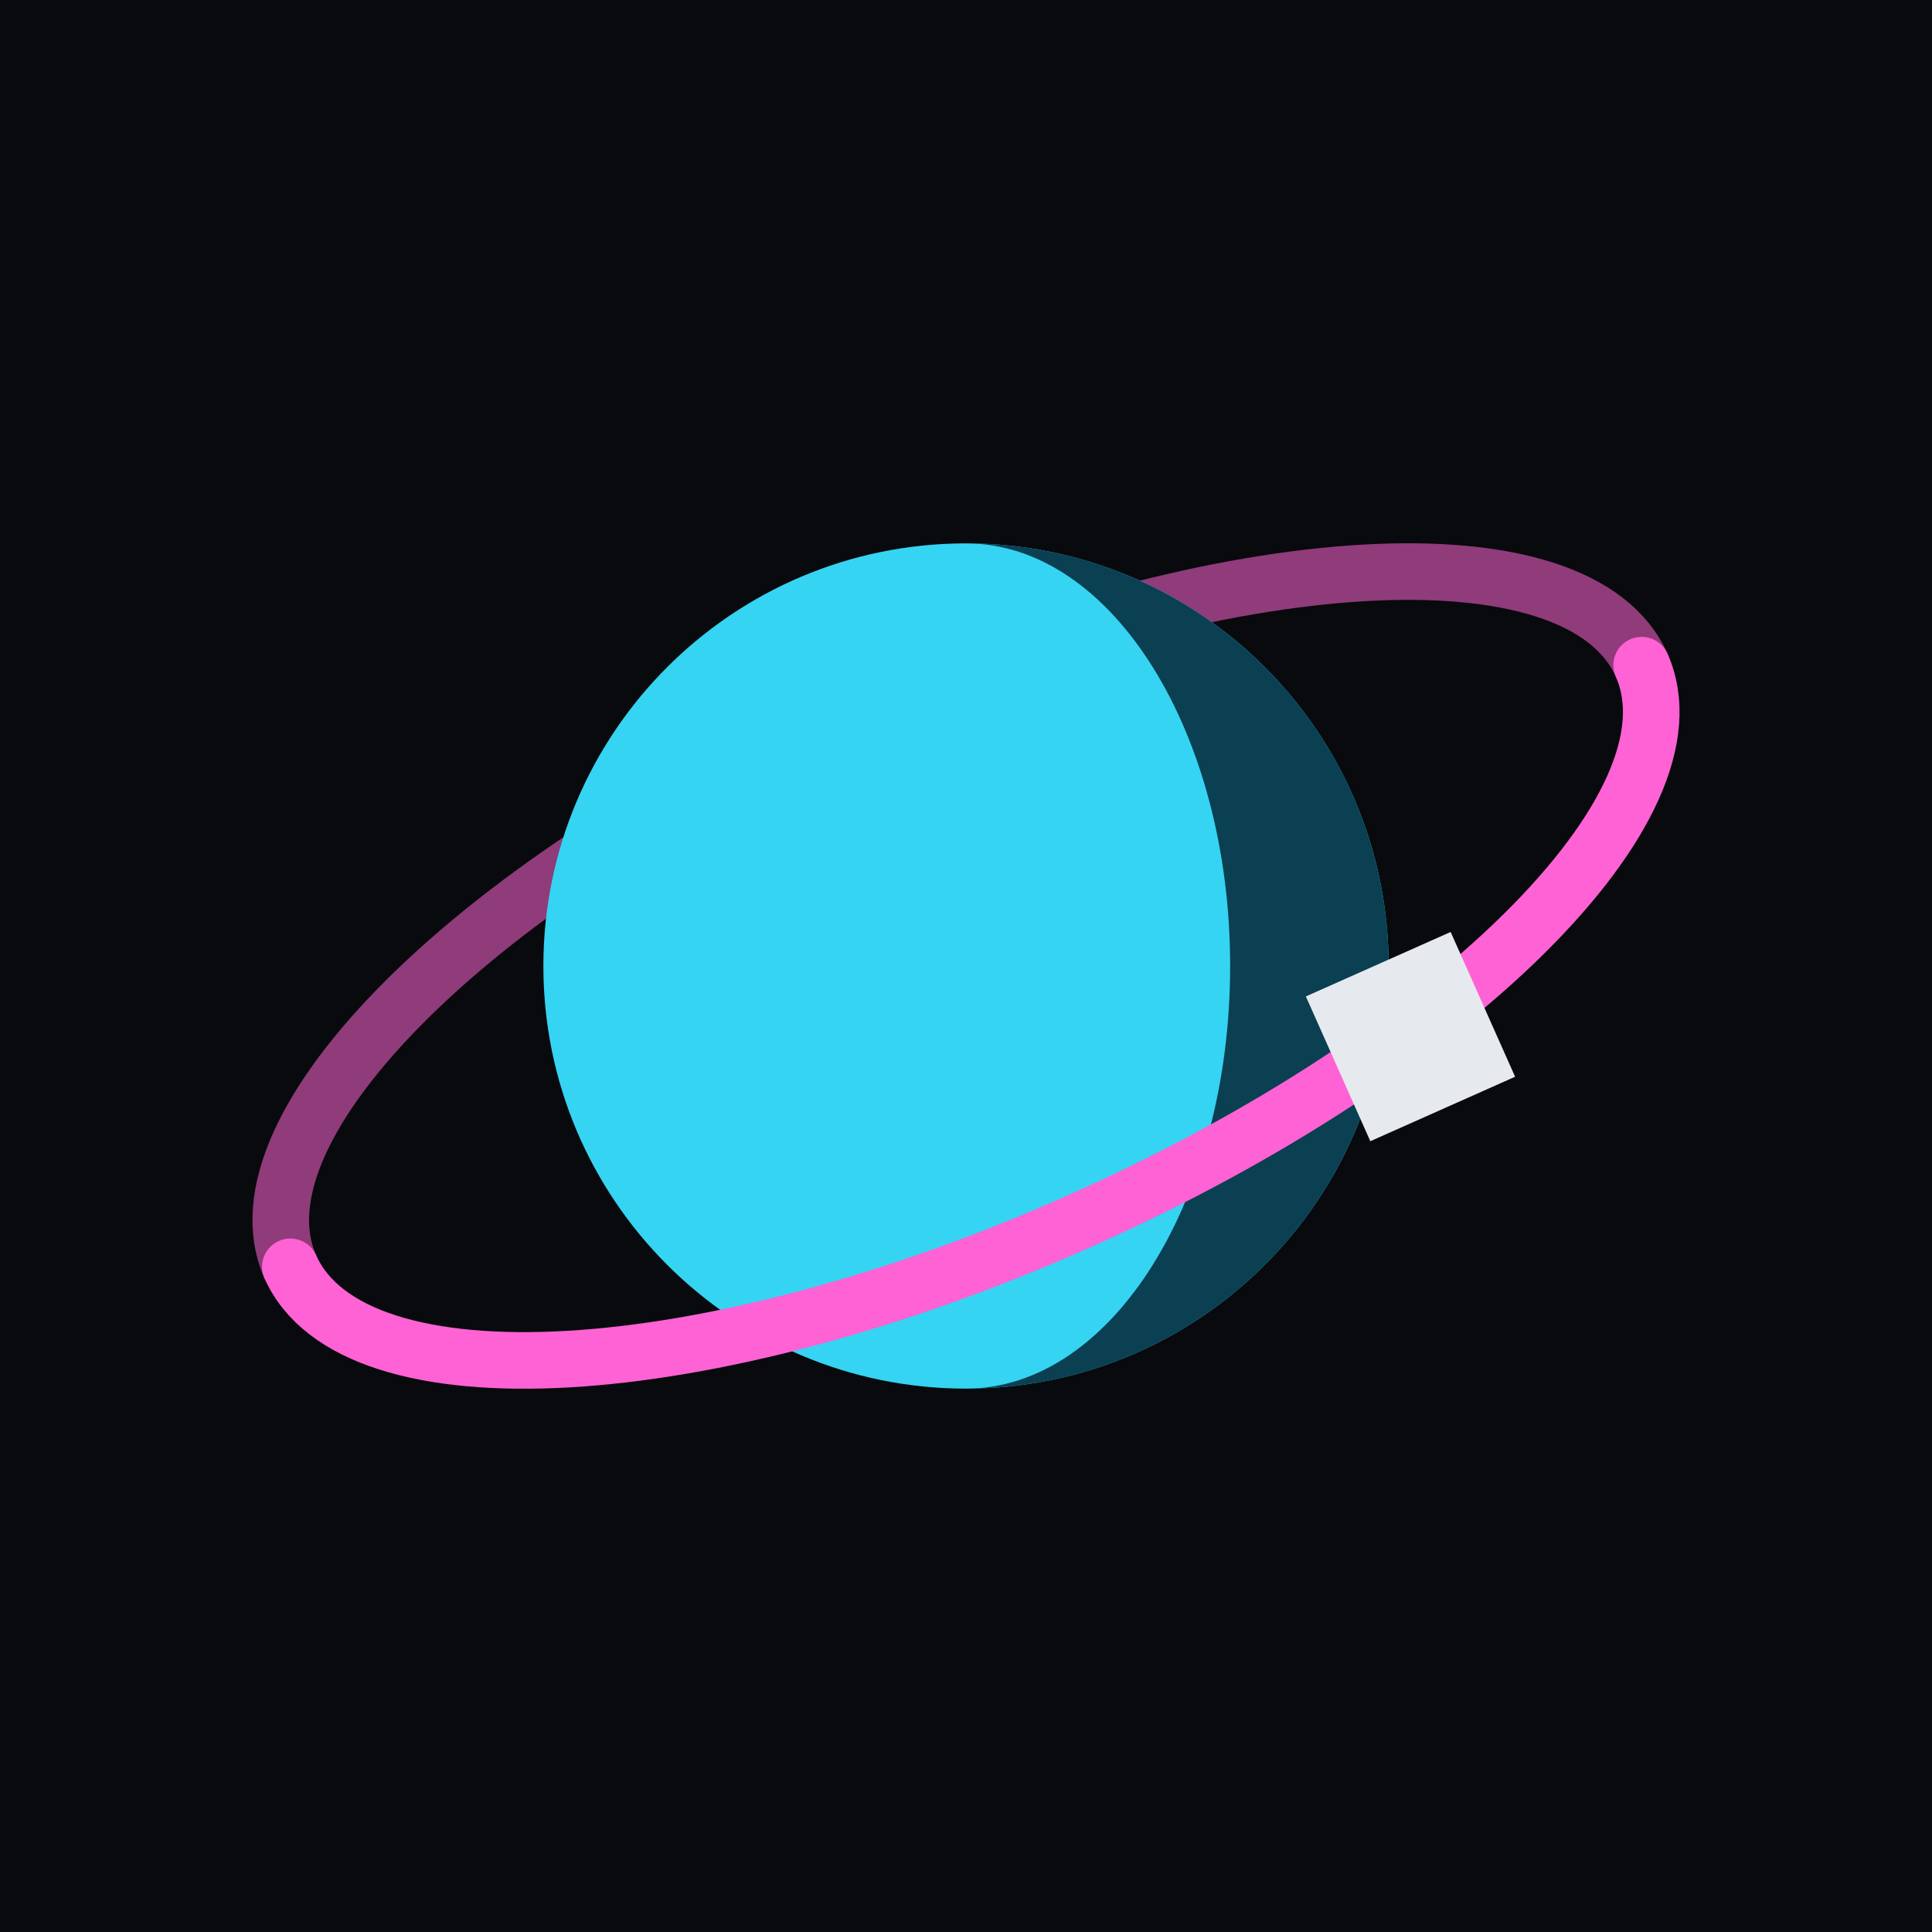
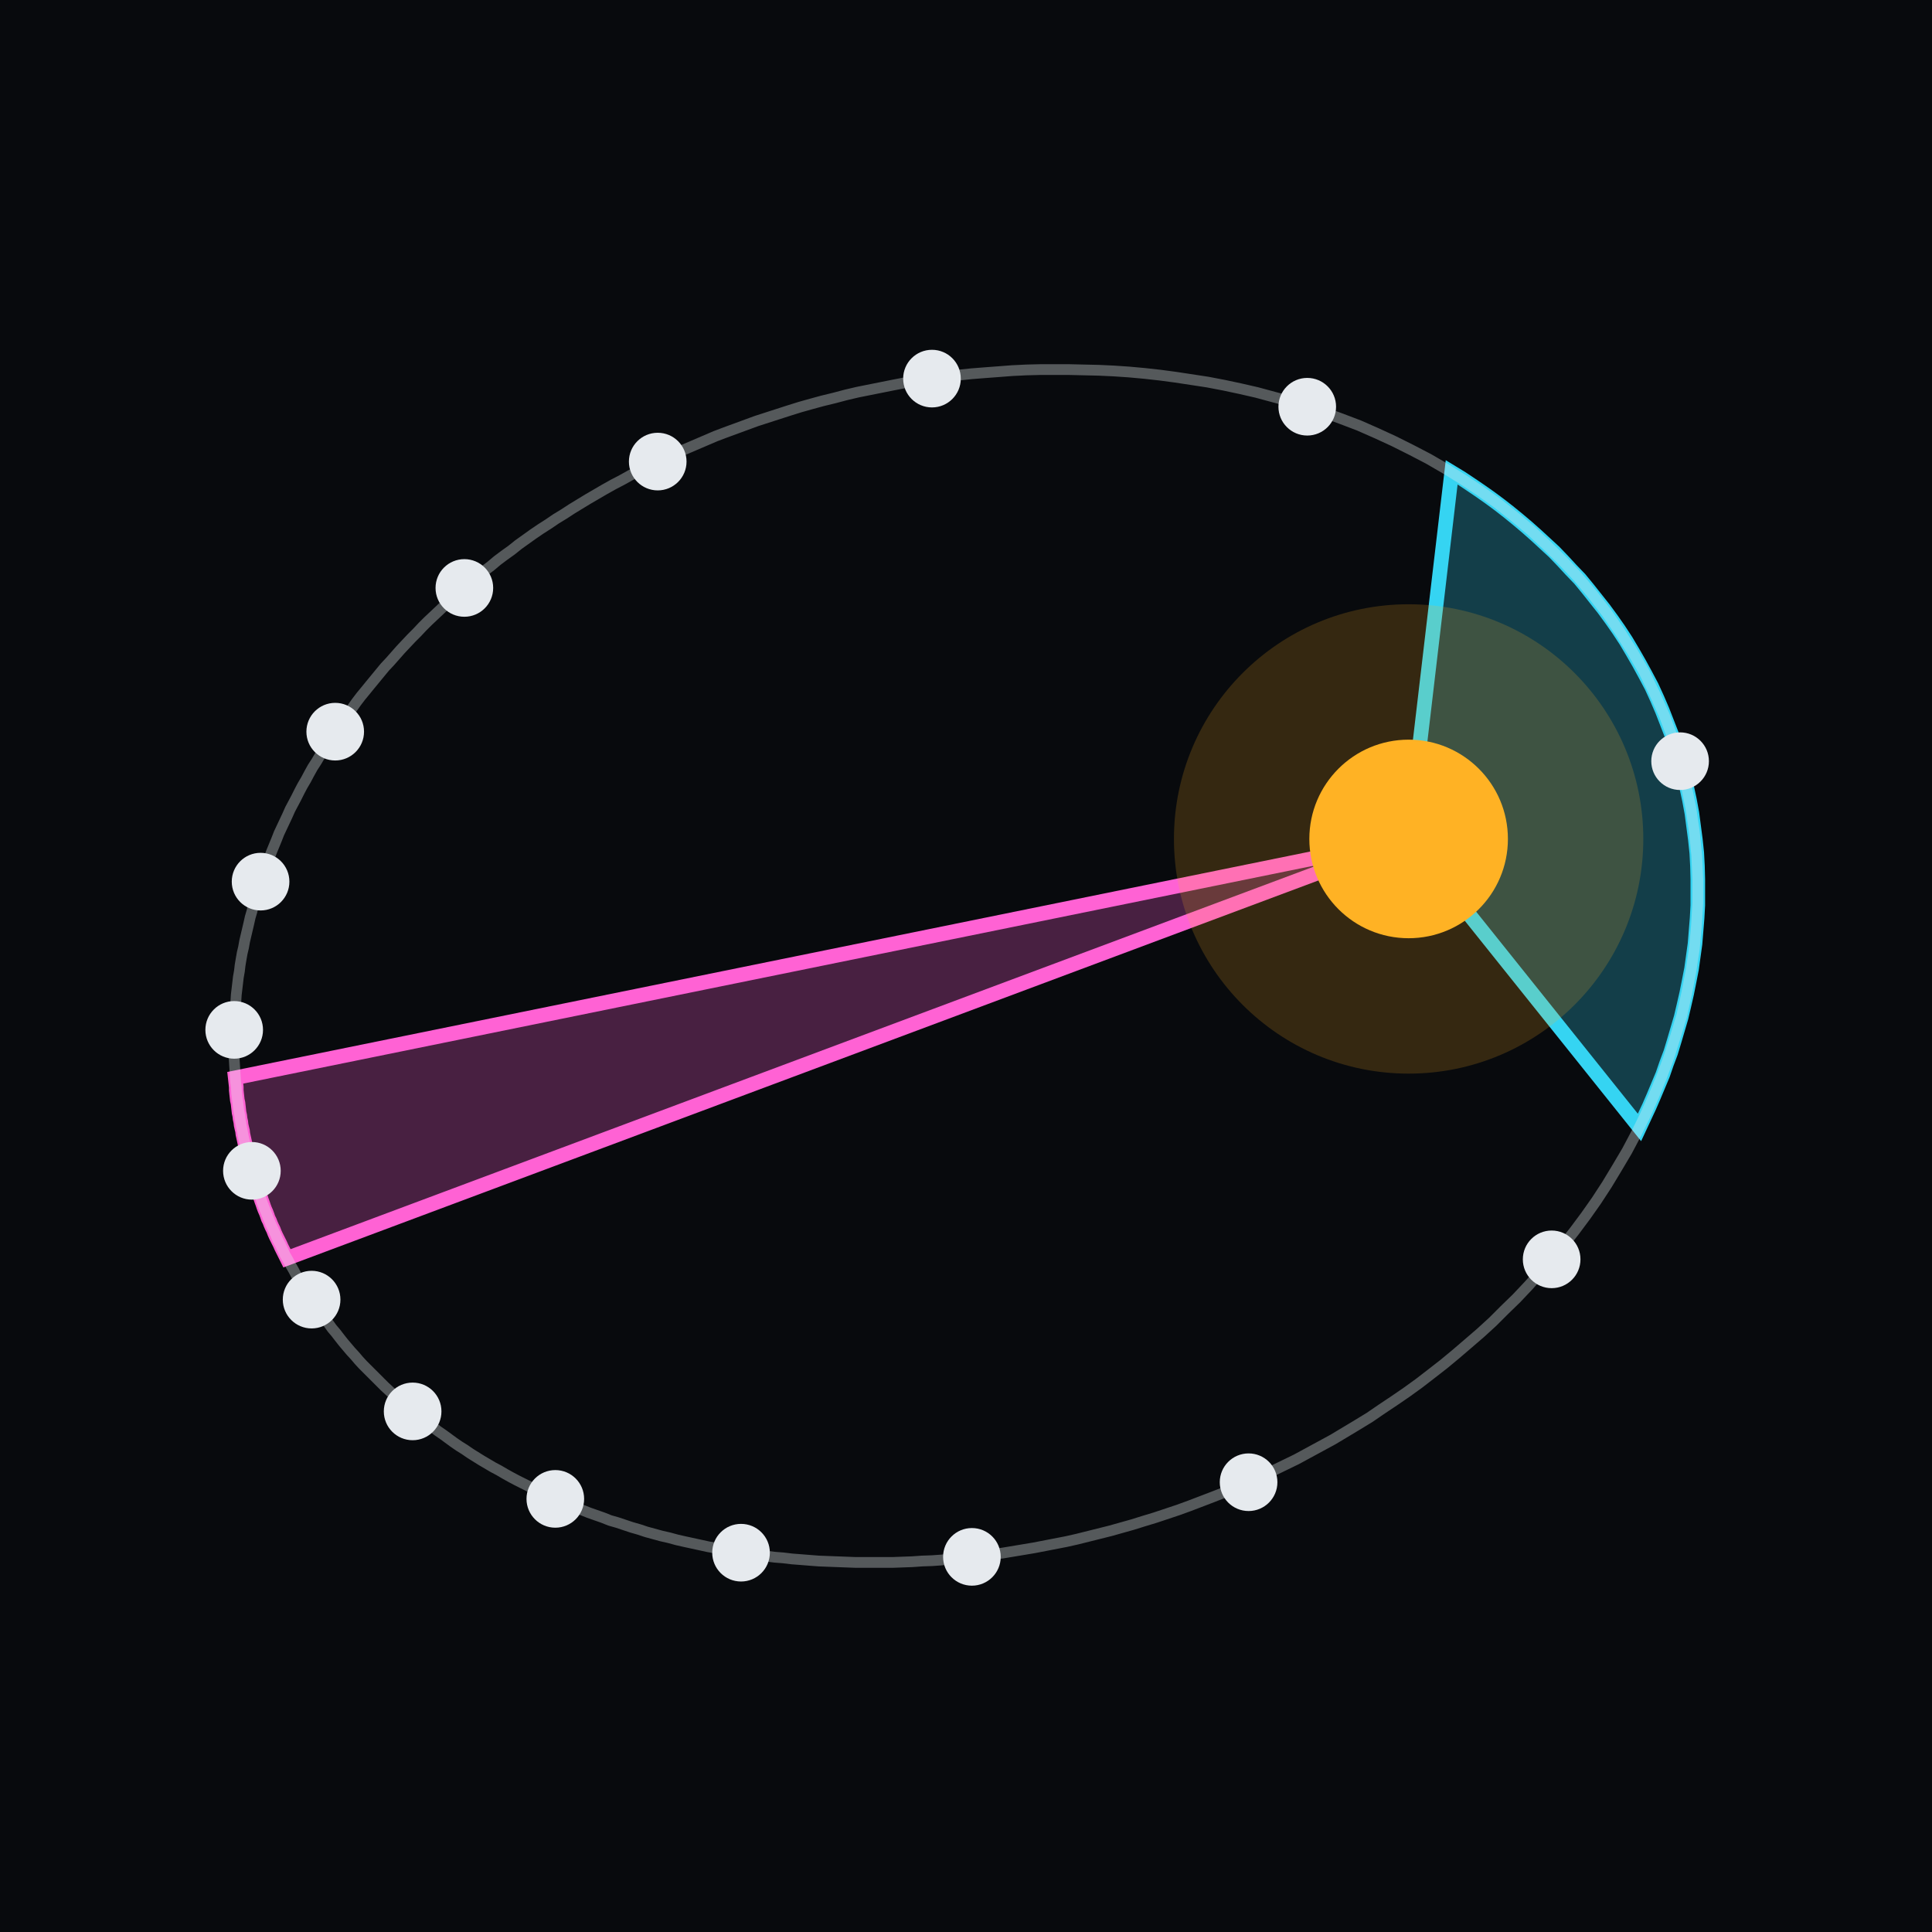
<svg xmlns="http://www.w3.org/2000/svg" viewBox="0 0 512 512" width="512" height="512">
-   <rect width="512" height="512" rx="0" fill="#080a0d" />
-   <g transform="translate(256 256) scale(1.0) translate(-256 -256)">
-     <g transform="rotate(-24 256 256)">
-       <path d="M 60 256 A 196 74 0 0 1 452 256" fill="none" stroke="#ff62d4" stroke-width="15" stroke-linecap="round" opacity=".55" />
-     </g>
-     <circle cx="256" cy="256" r="112" fill="#35d4f2" />
-     <path d="M 256 144 A 112 112 0 0 1 256 368 A 70 112 0 0 0 256 144 Z" fill="#0b3f52" />
-     <g transform="rotate(-24 256 256)">
-       <path d="M 452 256 A 196 74 0 0 1 60 256" fill="none" stroke="#ff62d4" stroke-width="15" stroke-linecap="round" />
-       <rect x="335" y="300" width="42" height="42" fill="#e6eaee" />
-     </g>
+   <rect width="512" height="512" fill="#080a0d" />
+   <g transform="translate(256 256) scale(0.920) translate(-256 -256)">
+     <path d="M383.5 219.4 L395.9 113.8 L398.7 115.5 L401.4 117.3 L404.2 119.2 L406.9 121.1 L409.6 123.1 L412.3 125.2 L415.0 127.4 L417.6 129.6 L420.2 131.9 L422.8 134.3 L425.4 136.7 L427.9 139.3 L430.3 141.9 L432.8 144.5 L435.1 147.3 L437.4 150.2 L439.7 153.1 L441.9 156.1 L444.0 159.1 L446.1 162.3 L448.0 165.5 L449.9 168.8 L451.7 172.1 L453.5 175.5 L455.1 179.0 L456.6 182.5 L458.0 186.1 L459.4 189.7 L460.6 193.3 L461.7 197.0 L462.7 200.7 L463.6 204.5 L464.4 208.2 L465.1 212.0 L465.6 215.8 L466.1 219.6 L466.5 223.4 L466.7 227.2 L466.8 231.0 L466.8 234.8 L466.8 238.5 L466.6 242.2 L466.3 245.9 L466.0 249.6 L465.5 253.2 L465.0 256.8 L464.3 260.4 L463.6 263.9 L462.8 267.4 L462.0 270.8 L461.0 274.2 L460.0 277.6 L459.0 280.9 L457.8 284.1 L456.7 287.3 L455.4 290.4 L454.1 293.5 L452.8 296.5 L451.4 299.5 L450.0 302.5 Z" fill="#35d4f2" fill-opacity=".26" stroke="#35d4f2" stroke-width="4.2" />
+     <path d="M383.5 219.4 L60.4 340.2 L60.0 339.4 L59.6 338.6 L59.2 337.8 L58.8 337.0 L58.4 336.1 L58.0 335.3 L57.6 334.5 L57.2 333.7 L56.8 332.8 L56.5 332.0 L56.1 331.2 L55.7 330.3 L55.4 329.5 L55.0 328.7 L54.7 327.8 L54.4 327.0 L54.0 326.1 L53.7 325.3 L53.4 324.4 L53.1 323.6 L52.8 322.7 L52.5 321.9 L52.2 321.0 L51.9 320.2 L51.6 319.3 L51.3 318.5 L51.1 317.6 L50.8 316.7 L50.5 315.9 L50.3 315.0 L50.0 314.1 L49.8 313.2 L49.6 312.4 L49.3 311.5 L49.1 310.6 L48.9 309.7 L48.7 308.9 L48.5 308.0 L48.3 307.1 L48.1 306.2 L47.9 305.3 L47.7 304.4 L47.6 303.5 L47.4 302.7 L47.2 301.8 L47.1 300.9 L46.9 300.0 L46.8 299.1 L46.6 298.2 L46.5 297.3 L46.4 296.4 L46.3 295.5 L46.1 294.6 L46.0 293.7 L45.9 292.8 L45.8 291.8 L45.8 290.9 L45.7 290.0 L45.6 289.1 L45.5 288.2 Z" fill="#ff62d4" fill-opacity=".26" stroke="#ff62d4" stroke-width="4.2" />
+     <path d="M461.7 197.0 L463.4 203.7 L464.8 210.5 L465.8 217.3 L466.5 224.2 L466.8 231.0 L466.8 237.8 L466.4 244.5 L465.8 251.1 L464.8 257.6 L463.6 263.9 L462.2 270.2 L460.4 276.2 L458.5 282.2 L456.4 287.9 L454.1 293.5 L451.7 298.9 L449.1 304.2 L446.4 309.3 L443.5 314.2 L440.6 319.0 L437.6 323.6 L434.5 328.0 L431.3 332.3 L428.0 336.5 L424.7 340.5 L421.4 344.3 L418.0 348.1 L414.6 351.7 L411.1 355.1 L407.7 358.5 L404.2 361.7 L400.6 364.8 L397.1 367.8 L393.6 370.7 L390.0 373.5 L386.5 376.2 L382.9 378.8 L379.4 381.2 L375.8 383.6 L372.3 386.0 L368.7 388.2 L365.2 390.3 L361.7 392.4 L358.2 394.3 L354.7 396.2 L351.2 398.1 L347.7 399.8 L344.2 401.5 L340.8 403.1 L337.4 404.7 L333.9 406.2 L330.5 407.6 L327.2 408.9 L323.8 410.2 L320.4 411.5 L317.1 412.7 L313.8 413.8 L310.5 414.9 L307.2 415.9 L304.0 416.9 L300.8 417.8 L297.6 418.7 L294.4 419.5 L291.2 420.3 L288.0 421.1 L284.9 421.8 L281.8 422.4 L278.7 423.0 L275.6 423.6 L272.6 424.1 L269.6 424.6 L266.6 425.1 L263.6 425.5 L260.6 425.9 L257.7 426.2 L254.8 426.5 L251.9 426.8 L249.0 427.1 L246.2 427.3 L243.3 427.4 L240.5 427.6 L237.7 427.7 L235.0 427.8 L232.2 427.8 L229.5 427.8 L226.8 427.8 L224.1 427.8 L221.4 427.7 L218.8 427.6 L216.2 427.5 L213.6 427.4 L211.0 427.2 L208.5 427.0 L205.9 426.8 L203.4 426.5 L200.9 426.3 L198.5 426.0 L196.0 425.7 L193.6 425.3 L191.2 425.0 L188.8 424.6 L186.4 424.2 L184.1 423.7 L181.8 423.3 L179.5 422.8 L177.2 422.3 L174.9 421.8 L172.7 421.3 L170.5 420.7 L168.3 420.2 L166.1 419.6 L163.9 419.0 L161.8 418.3 L159.7 417.7 L157.6 417.0 L155.5 416.3 L153.4 415.7 L151.4 414.9 L149.4 414.2 L147.4 413.5 L145.4 412.7 L143.4 411.9 L141.5 411.1 L139.6 410.3 L137.7 409.5 L135.8 408.6 L134.0 407.8 L132.1 406.9 L130.3 406.0 L128.5 405.1 L126.7 404.2 L125.0 403.3 L123.2 402.3 L121.5 401.3 L119.8 400.4 L118.1 399.4 L116.4 398.4 L114.8 397.4 L113.2 396.4 L111.6 395.3 L110.0 394.3 L108.4 393.2 L106.9 392.1 L105.4 391.0 L103.8 389.9 L102.4 388.8 L100.9 387.7 L99.4 386.6 L98.0 385.4 L96.6 384.3 L95.2 383.1 L93.8 381.9 L92.5 380.7 L91.1 379.5 L89.8 378.3 L88.5 377.1 L87.3 375.9 L86.0 374.6 L84.8 373.4 L83.5 372.1 L82.3 370.9 L81.1 369.6 L80.0 368.3 L78.8 367.0 L77.7 365.7 L76.6 364.4 L75.5 363.0 L74.5 361.7 L73.4 360.4 L72.4 359.0 L71.4 357.7 L70.4 356.3 L69.4 354.9 L68.4 353.5 L67.5 352.1 L66.6 350.7 L65.7 349.3 L64.8 347.9 L63.9 346.5 L63.1 345.1 L62.3 343.6 L61.5 342.2 L60.7 340.7 L59.9 339.3 L59.2 337.8 L58.5 336.3 L57.7 334.8 L57.1 333.3 L56.4 331.8 L55.7 330.3 L55.1 328.8 L54.5 327.3 L53.9 325.8 L53.3 324.3 L52.8 322.7 L52.2 321.2 L51.7 319.7 L51.2 318.1 L50.7 316.5 L50.3 315.0 L49.9 313.4 L49.4 311.8 L49.0 310.3 L48.7 308.7 L48.3 307.1 L47.9 305.5 L47.6 303.9 L47.3 302.3 L47.0 300.7 L46.8 299.1 L46.5 297.5 L46.3 295.8 L46.1 294.2 L45.9 292.6 L45.8 290.9 L45.6 289.3 L45.5 287.7 L45.4 286.0 L45.3 284.4 L45.2 282.7 L45.2 281.0 L45.2 279.4 L45.1 277.7 L45.2 276.0 L45.2 274.4 L45.3 272.7 L45.3 271.0 L45.4 269.3 L45.5 267.6 L45.7 265.9 L45.8 264.3 L46.0 262.6 L46.2 260.9 L46.4 259.2 L46.7 257.5 L46.9 255.8 L47.2 254.0 L47.5 252.3 L47.9 250.6 L48.2 248.9 L48.6 247.2 L49.0 245.5 L49.4 243.8 L49.8 242.0 L50.3 240.3 L50.7 238.6 L51.2 236.9 L51.7 235.1 L52.3 233.4 L52.8 231.7 L53.4 230.0 L54.0 228.2 L54.7 226.5 L55.3 224.8 L56.0 223.0 L56.7 221.3 L57.4 219.6 L58.1 217.8 L58.9 216.1 L59.7 214.4 L60.5 212.7 L61.3 210.9 L62.2 209.2 L63.1 207.5 L64.0 205.7 L64.9 204.0 L65.9 202.3 L66.8 200.6 L67.8 198.8 L68.9 197.1 L69.9 195.4 L71.0 193.7 L72.1 192.0 L73.2 190.3 L74.3 188.5 L75.5 186.8 L76.7 185.1 L77.9 183.4 L79.2 181.7 L80.4 180.0 L81.7 178.3 L83.1 176.6 L84.4 175.0 L85.8 173.3 L87.2 171.6 L88.6 169.9 L90.1 168.3 L91.6 166.6 L93.1 164.9 L94.6 163.3 L96.2 161.6 L97.8 160.0 L99.4 158.3 L101.0 156.7 L102.7 155.1 L104.4 153.5 L106.1 151.9 L107.9 150.3 L109.7 148.7 L111.5 147.1 L113.3 145.5 L115.2 143.9 L117.1 142.3 L119.1 140.8 L121.0 139.2 L123.0 137.7 L125.1 136.2 L127.1 134.6 L129.2 133.1 L131.3 131.6 L133.5 130.1 L135.7 128.7 L137.9 127.2 L140.2 125.8 L142.5 124.3 L144.8 122.9 L147.1 121.5 L149.5 120.1 L151.9 118.7 L154.4 117.3 L156.9 116.0 L159.4 114.6 L162.0 113.3 L164.6 112.0 L167.2 110.7 L169.9 109.5 L172.6 108.2 L175.4 107.0 L178.2 105.8 L181.0 104.6 L183.8 103.4 L186.7 102.3 L189.7 101.2 L192.7 100.1 L195.7 99.0 L198.8 98.0 L201.9 97.0 L205.0 96.0 L208.2 95.0 L211.4 94.1 L214.7 93.2 L218.0 92.4 L221.4 91.5 L224.8 90.7 L228.3 90.0 L231.8 89.3 L235.3 88.6 L238.9 87.9 L242.5 87.4 L246.2 86.8 L249.9 86.3 L253.7 85.8 L257.6 85.4 L261.4 85.1 L265.4 84.8 L269.3 84.5 L273.4 84.3 L277.4 84.2 L281.6 84.2 L285.7 84.2 L290.0 84.3 L294.3 84.4 L298.6 84.6 L303.0 84.9 L307.4 85.3 L311.9 85.8 L316.4 86.4 L321.0 87.1 L325.6 87.8 L330.3 88.7 L335.0 89.7 L339.8 90.8 L344.6 92.1 L349.5 93.4 L354.3 94.9 L359.3 96.6 L364.2 98.4 L369.2 100.3 L374.2 102.5 L379.2 104.8 L384.2 107.3 L389.2 109.9 L394.2 112.8 L399.2 115.9 L404.2 119.2 L409.1 122.7 L413.9 126.5 L418.7 130.5 L423.3 134.8 L427.9 139.3 L432.3 144.0 L436.5 149.0 L440.6 154.3 L444.4 159.8 L448.0 165.5 L451.4 171.4 L454.4 177.6 L457.2 183.9 L459.6 190.4 L461.7 197.0" fill="none" stroke="#e6eaee" stroke-opacity=".35" stroke-width="3.1" />
+     <circle cx="461.7" cy="197.0" r="8.3" fill="#e6eaee" />
+     <circle cx="424.7" cy="340.5" r="8.3" fill="#e6eaee" />
+     <circle cx="337.4" cy="404.7" r="8.3" fill="#e6eaee" />
+     <circle cx="257.7" cy="426.2" r="8.3" fill="#e6eaee" />
+     <circle cx="191.2" cy="425.0" r="8.3" fill="#e6eaee" />
+     <circle cx="137.7" cy="409.5" r="8.3" fill="#e6eaee" />
+     <circle cx="96.6" cy="384.3" r="8.3" fill="#e6eaee" />
+     <circle cx="67.5" cy="352.1" r="8.3" fill="#e6eaee" />
+     <circle cx="50.3" cy="315.0" r="8.3" fill="#e6eaee" />
+     <circle cx="45.2" cy="274.4" r="8.3" fill="#e6eaee" />
+     <circle cx="52.8" cy="231.7" r="8.3" fill="#e6eaee" />
+     <circle cx="74.3" cy="188.5" r="8.3" fill="#e6eaee" />
+     <circle cx="111.5" cy="147.1" r="8.3" fill="#e6eaee" />
+     <circle cx="167.2" cy="110.7" r="8.3" fill="#e6eaee" />
+     <circle cx="246.2" cy="86.8" r="8.3" fill="#e6eaee" />
+     <circle cx="354.3" cy="94.9" r="8.3" fill="#e6eaee" />
+     <circle cx="383.5" cy="219.4" r="67.6" fill="#ffb224" opacity=".18" />
+     <circle cx="383.5" cy="219.4" r="28.6" fill="#ffb224" />
  </g>
</svg>
